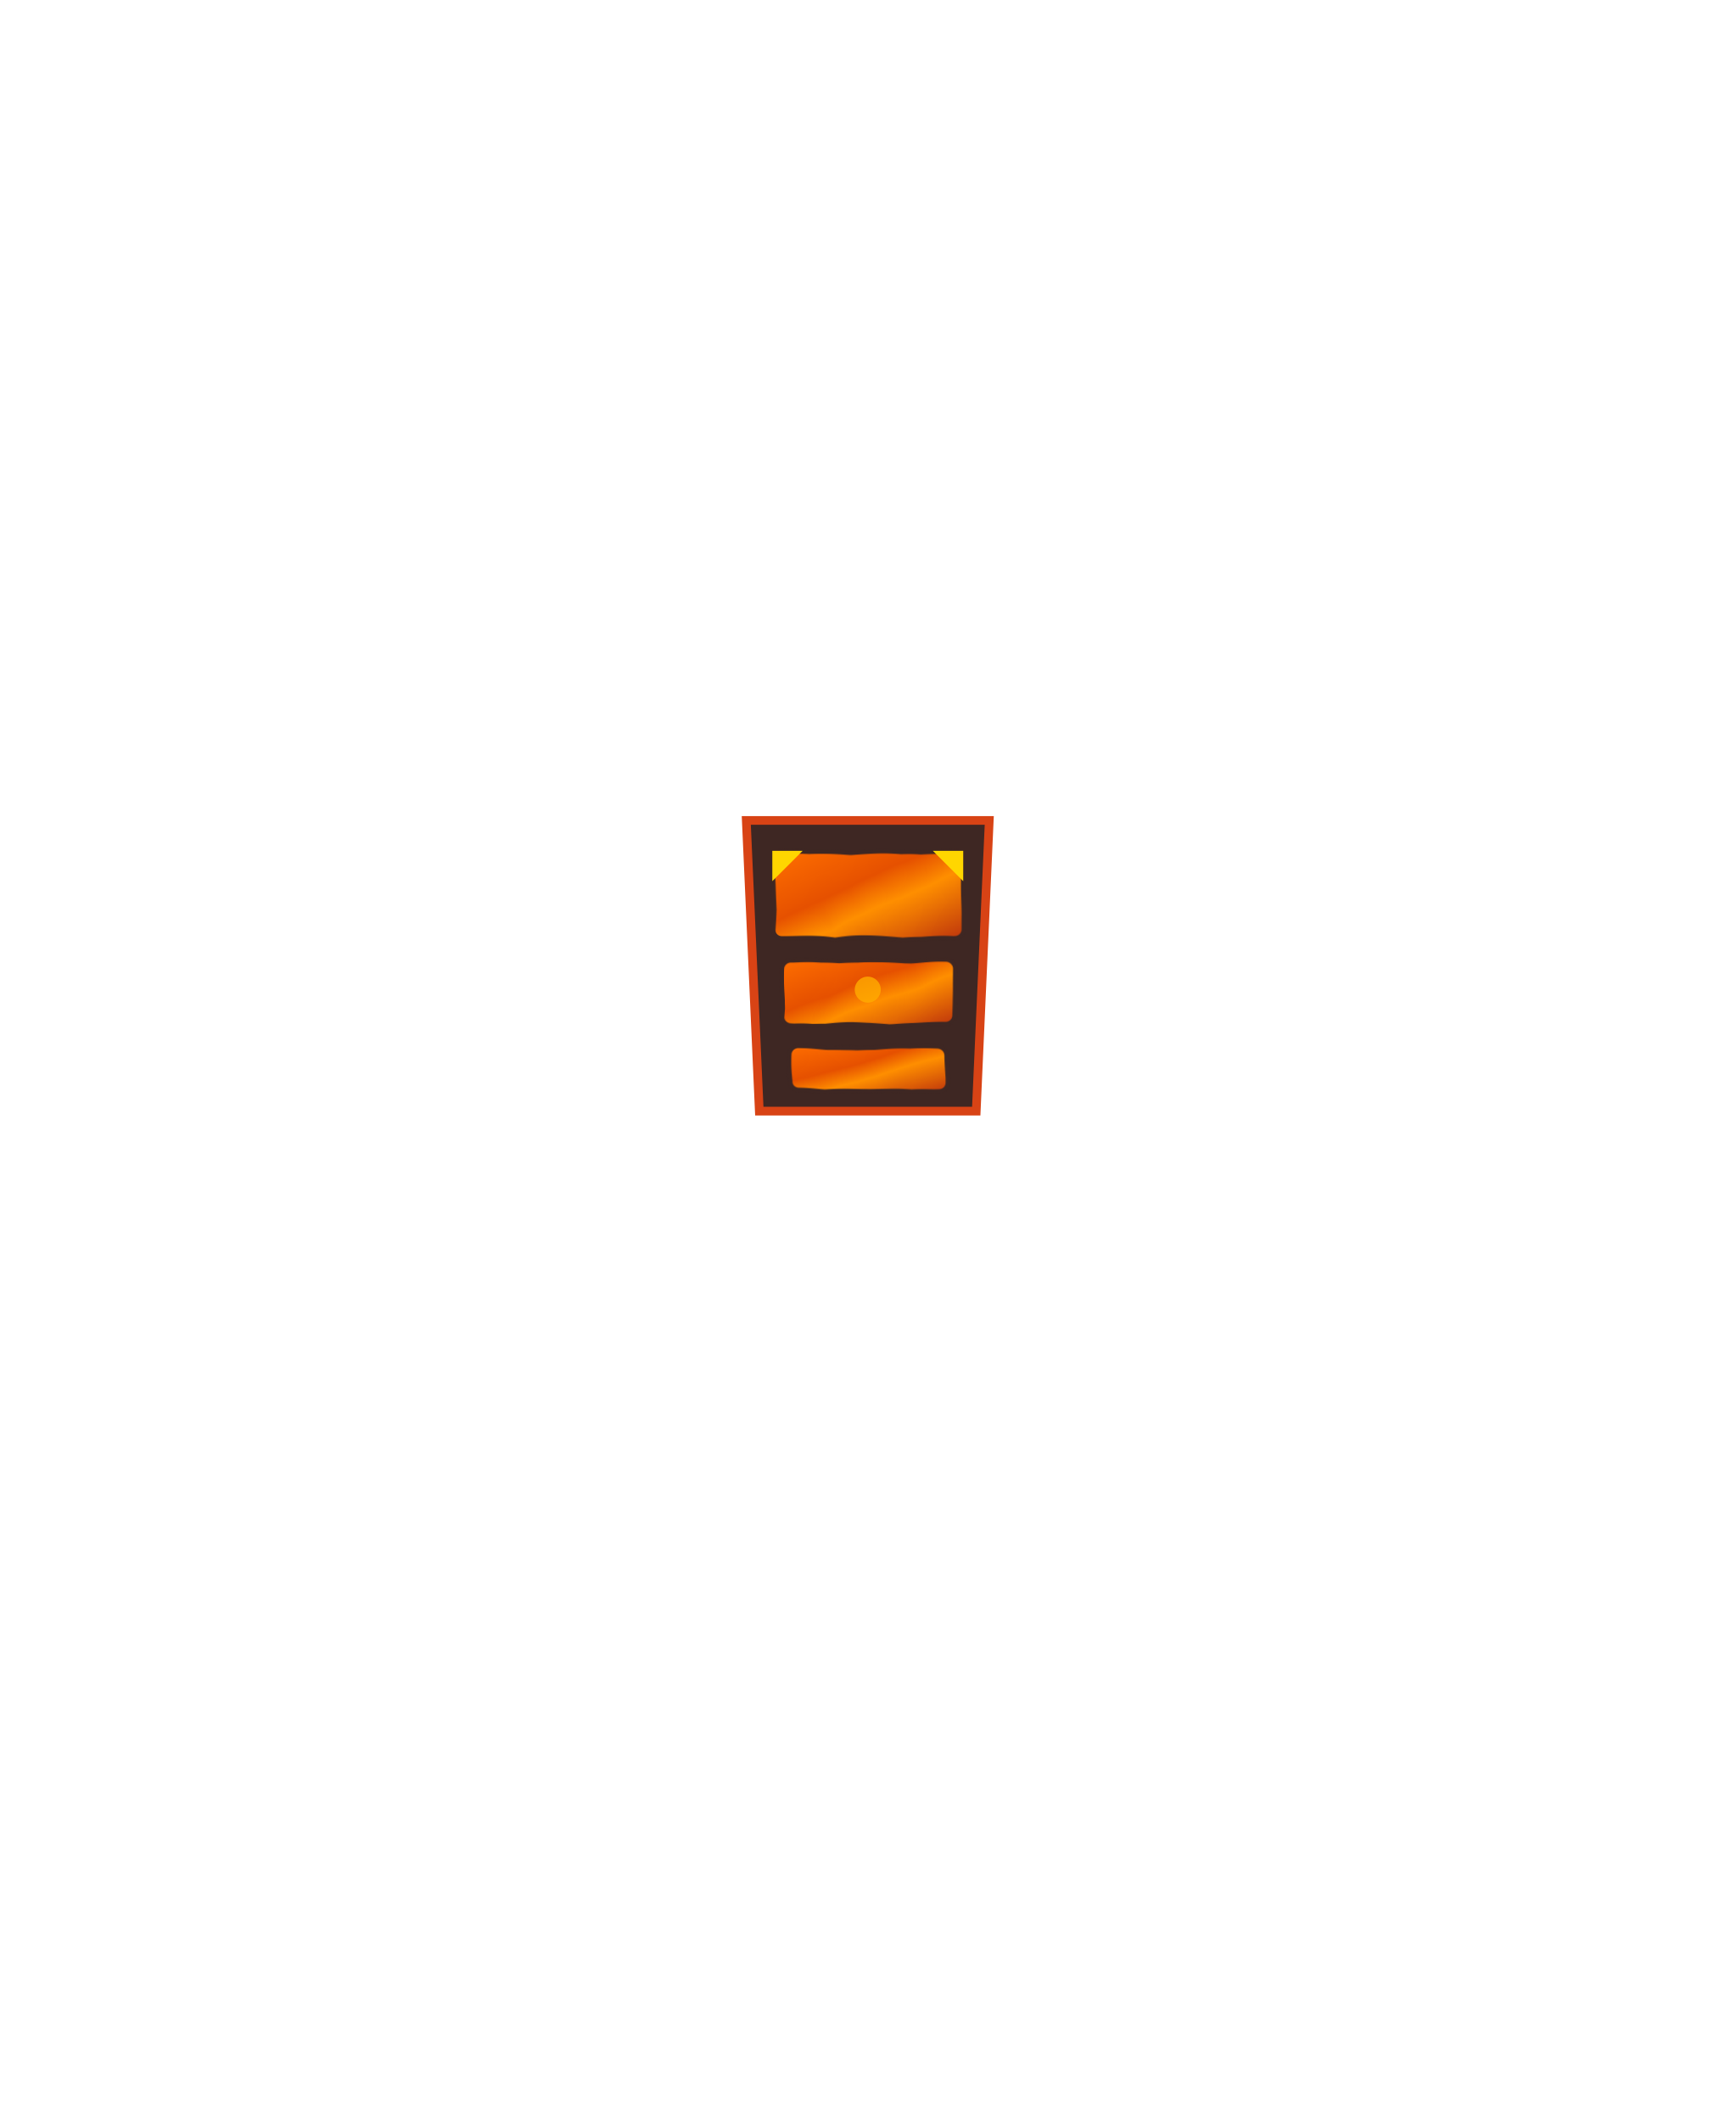
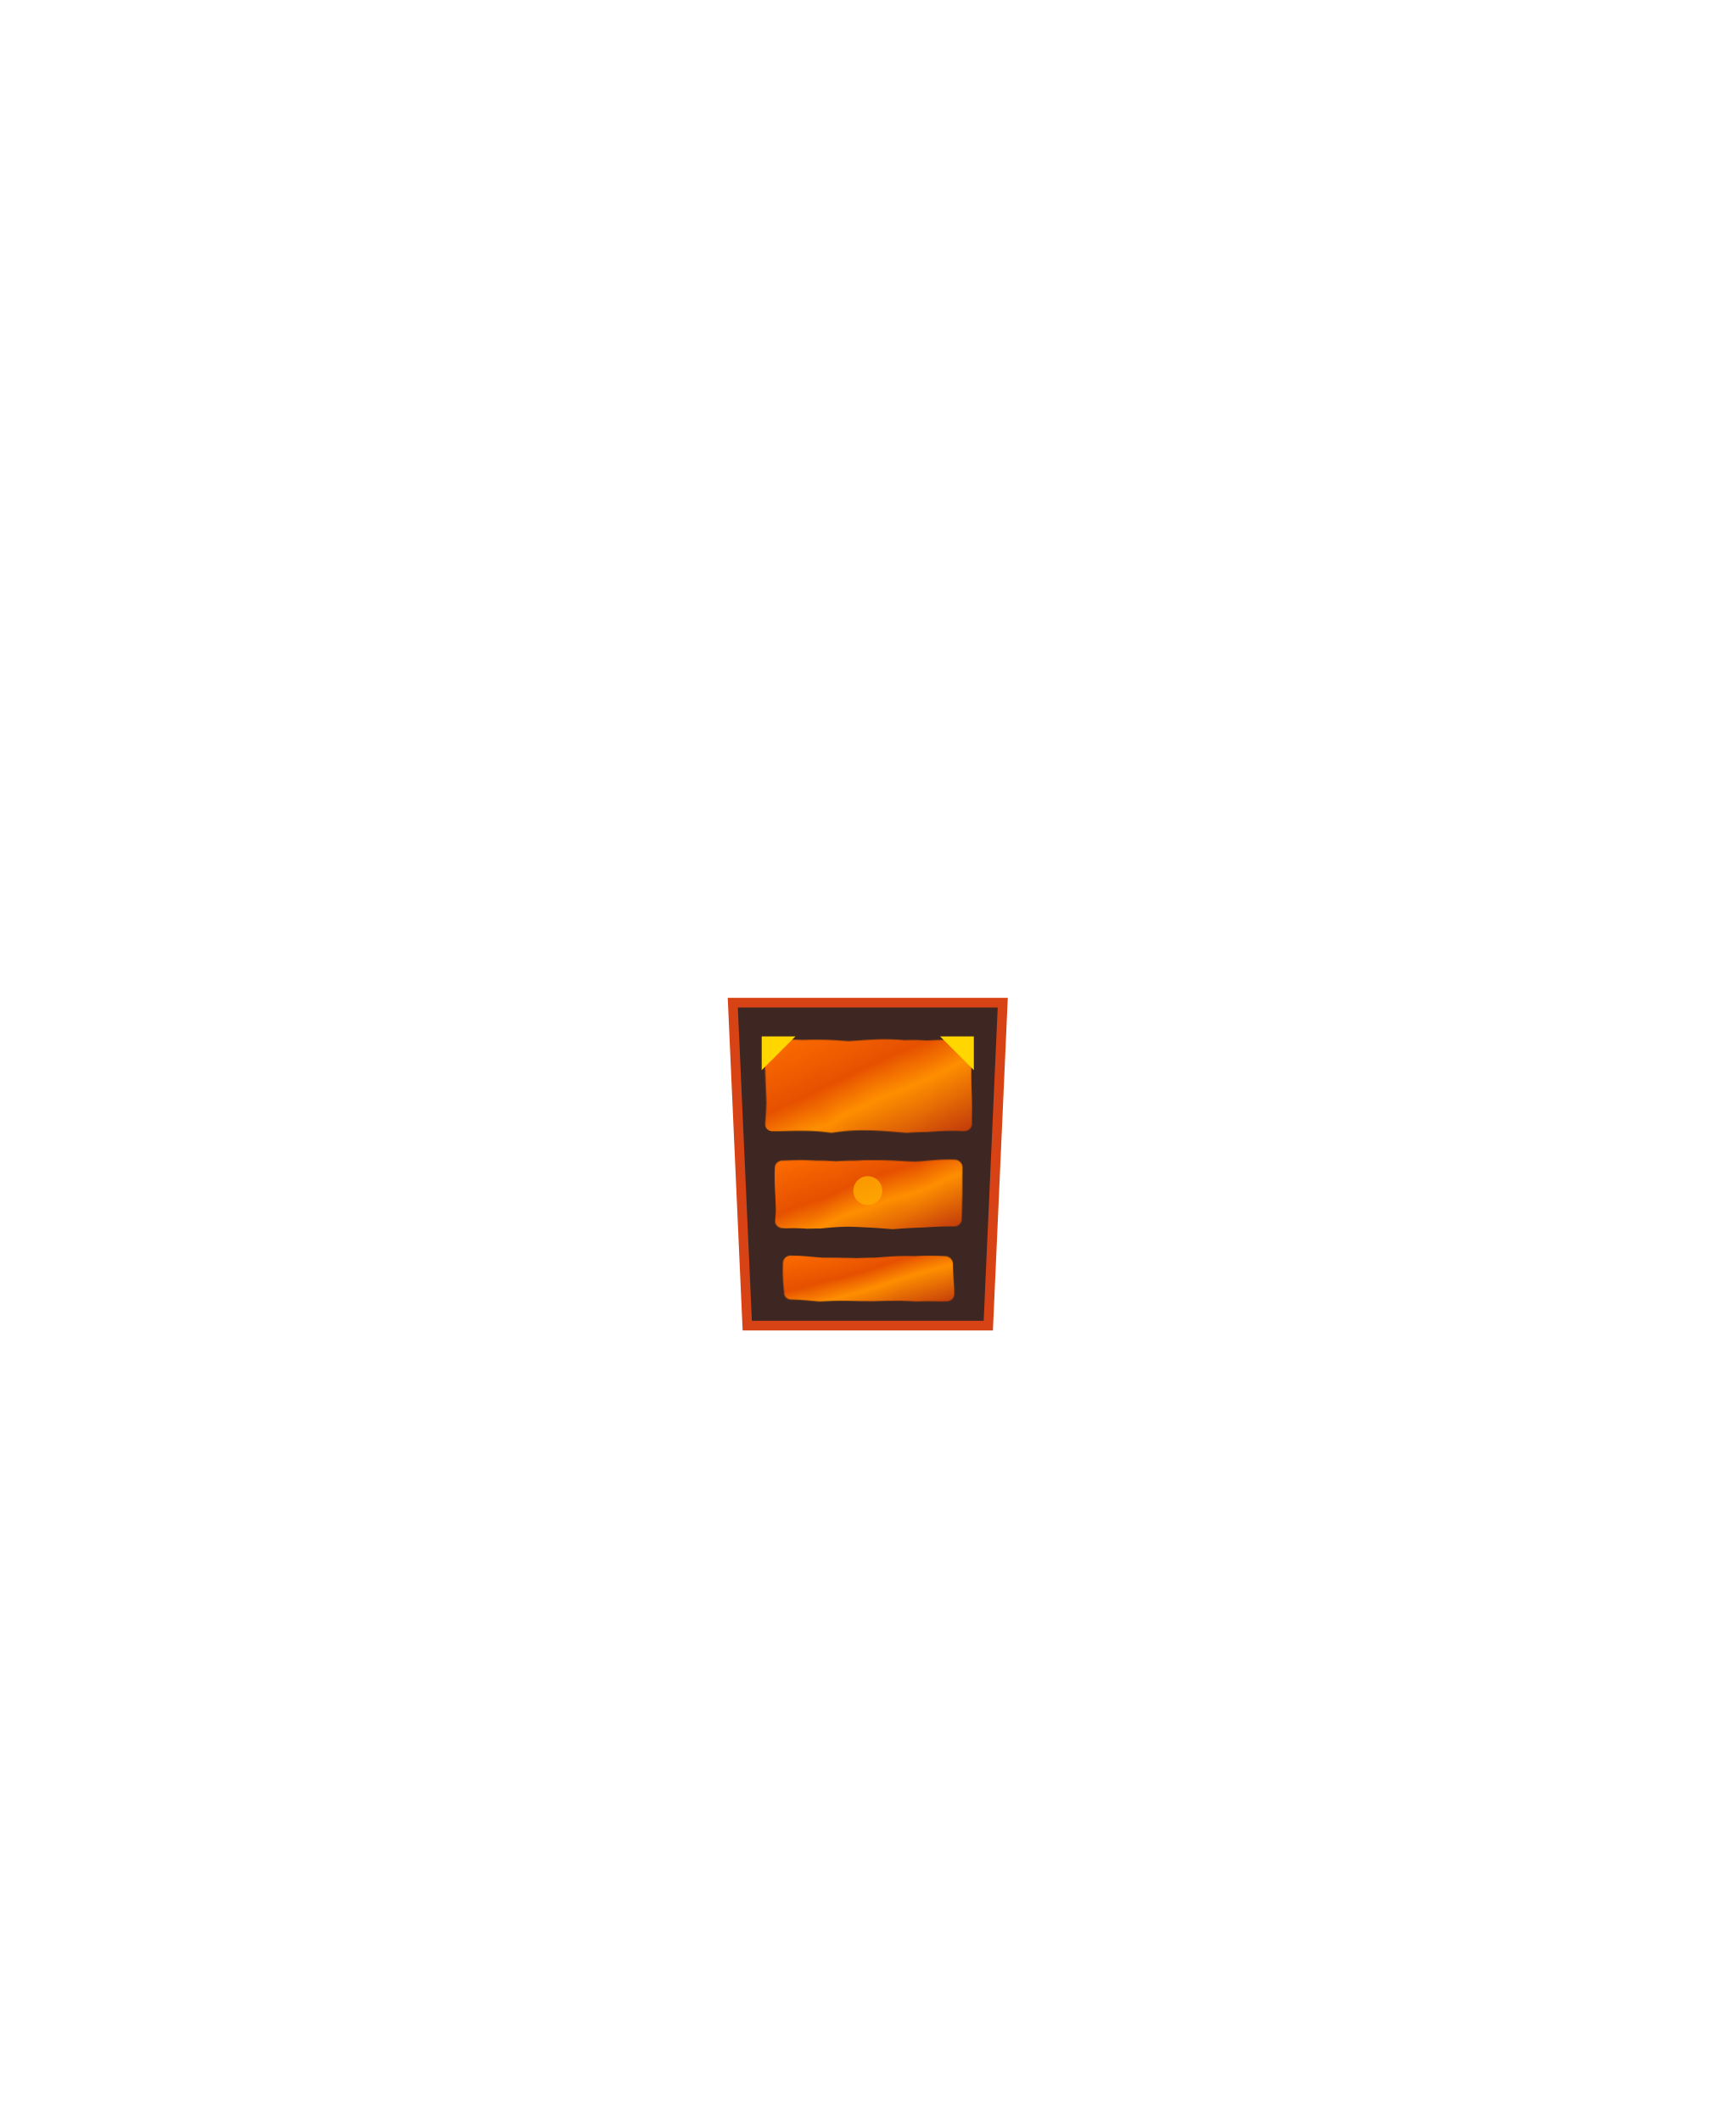
<svg xmlns="http://www.w3.org/2000/svg" viewBox="0 0 180 220">
  <defs>
    <linearGradient id="ceramicPlate" x1="0%" y1="0%" x2="1" y2="1">
      <stop offset="0%" stop-color="#FF6F00" />
      <stop offset="40%" stop-color="#E65100" />
      <stop offset="60%" stop-color="#FF8F00" />
      <stop offset="100%" stop-color="#BF360C" />
    </linearGradient>
    <filter id="heatShimmer">
      <feTurbulence type="turbulence" baseFrequency="0.05" numOctaves="2" result="turb">
        <animate attributeName="baseFrequency" values="0.05;0.055;0.05" dur="0.5s" repeatCount="indefinite" />
      </feTurbulence>
      <feDisplacementMap in="SourceGraphic" in2="turb" scale="1" />
    </filter>
  </defs>
-   <g transform="translate(49.5, 50) scale(0.45)">
+   <g transform="translate(45, 65) scale(0.5)">
    <path d="M62 78 L118 78 L115 145 L65 145 Z" fill="#3E2723" stroke="#D84315" stroke-width="2" />
    <g filter="url(#heatShimmer)">
      <rect x="68" y="85" width="44" height="20" rx="2" fill="url(#ceramicPlate)" stroke="#3E2723" stroke-width="1" />
      <rect x="70" y="110" width="40" height="15" rx="2" fill="url(#ceramicPlate)" stroke="#3E2723" stroke-width="1" />
      <rect x="72" y="130" width="36" height="10" rx="2" fill="url(#ceramicPlate)" stroke="#3E2723" stroke-width="1" />
    </g>
    <path d="M68 85 L75 85 L68 92 Z" fill="#FFD600" />
    <path d="M112 85 L105 85 L112 92 Z" fill="#FFD600" />
    <circle cx="90" cy="117" r="3" fill="#FFAB00" opacity="0.8">
      <animate attributeName="opacity" values="0.6;1;0.6" dur="0.2s" repeatCount="indefinite" />
      <animate attributeName="r" values="3;4;3" dur="0.8s" repeatCount="indefinite" />
    </circle>
  </g>
</svg>
